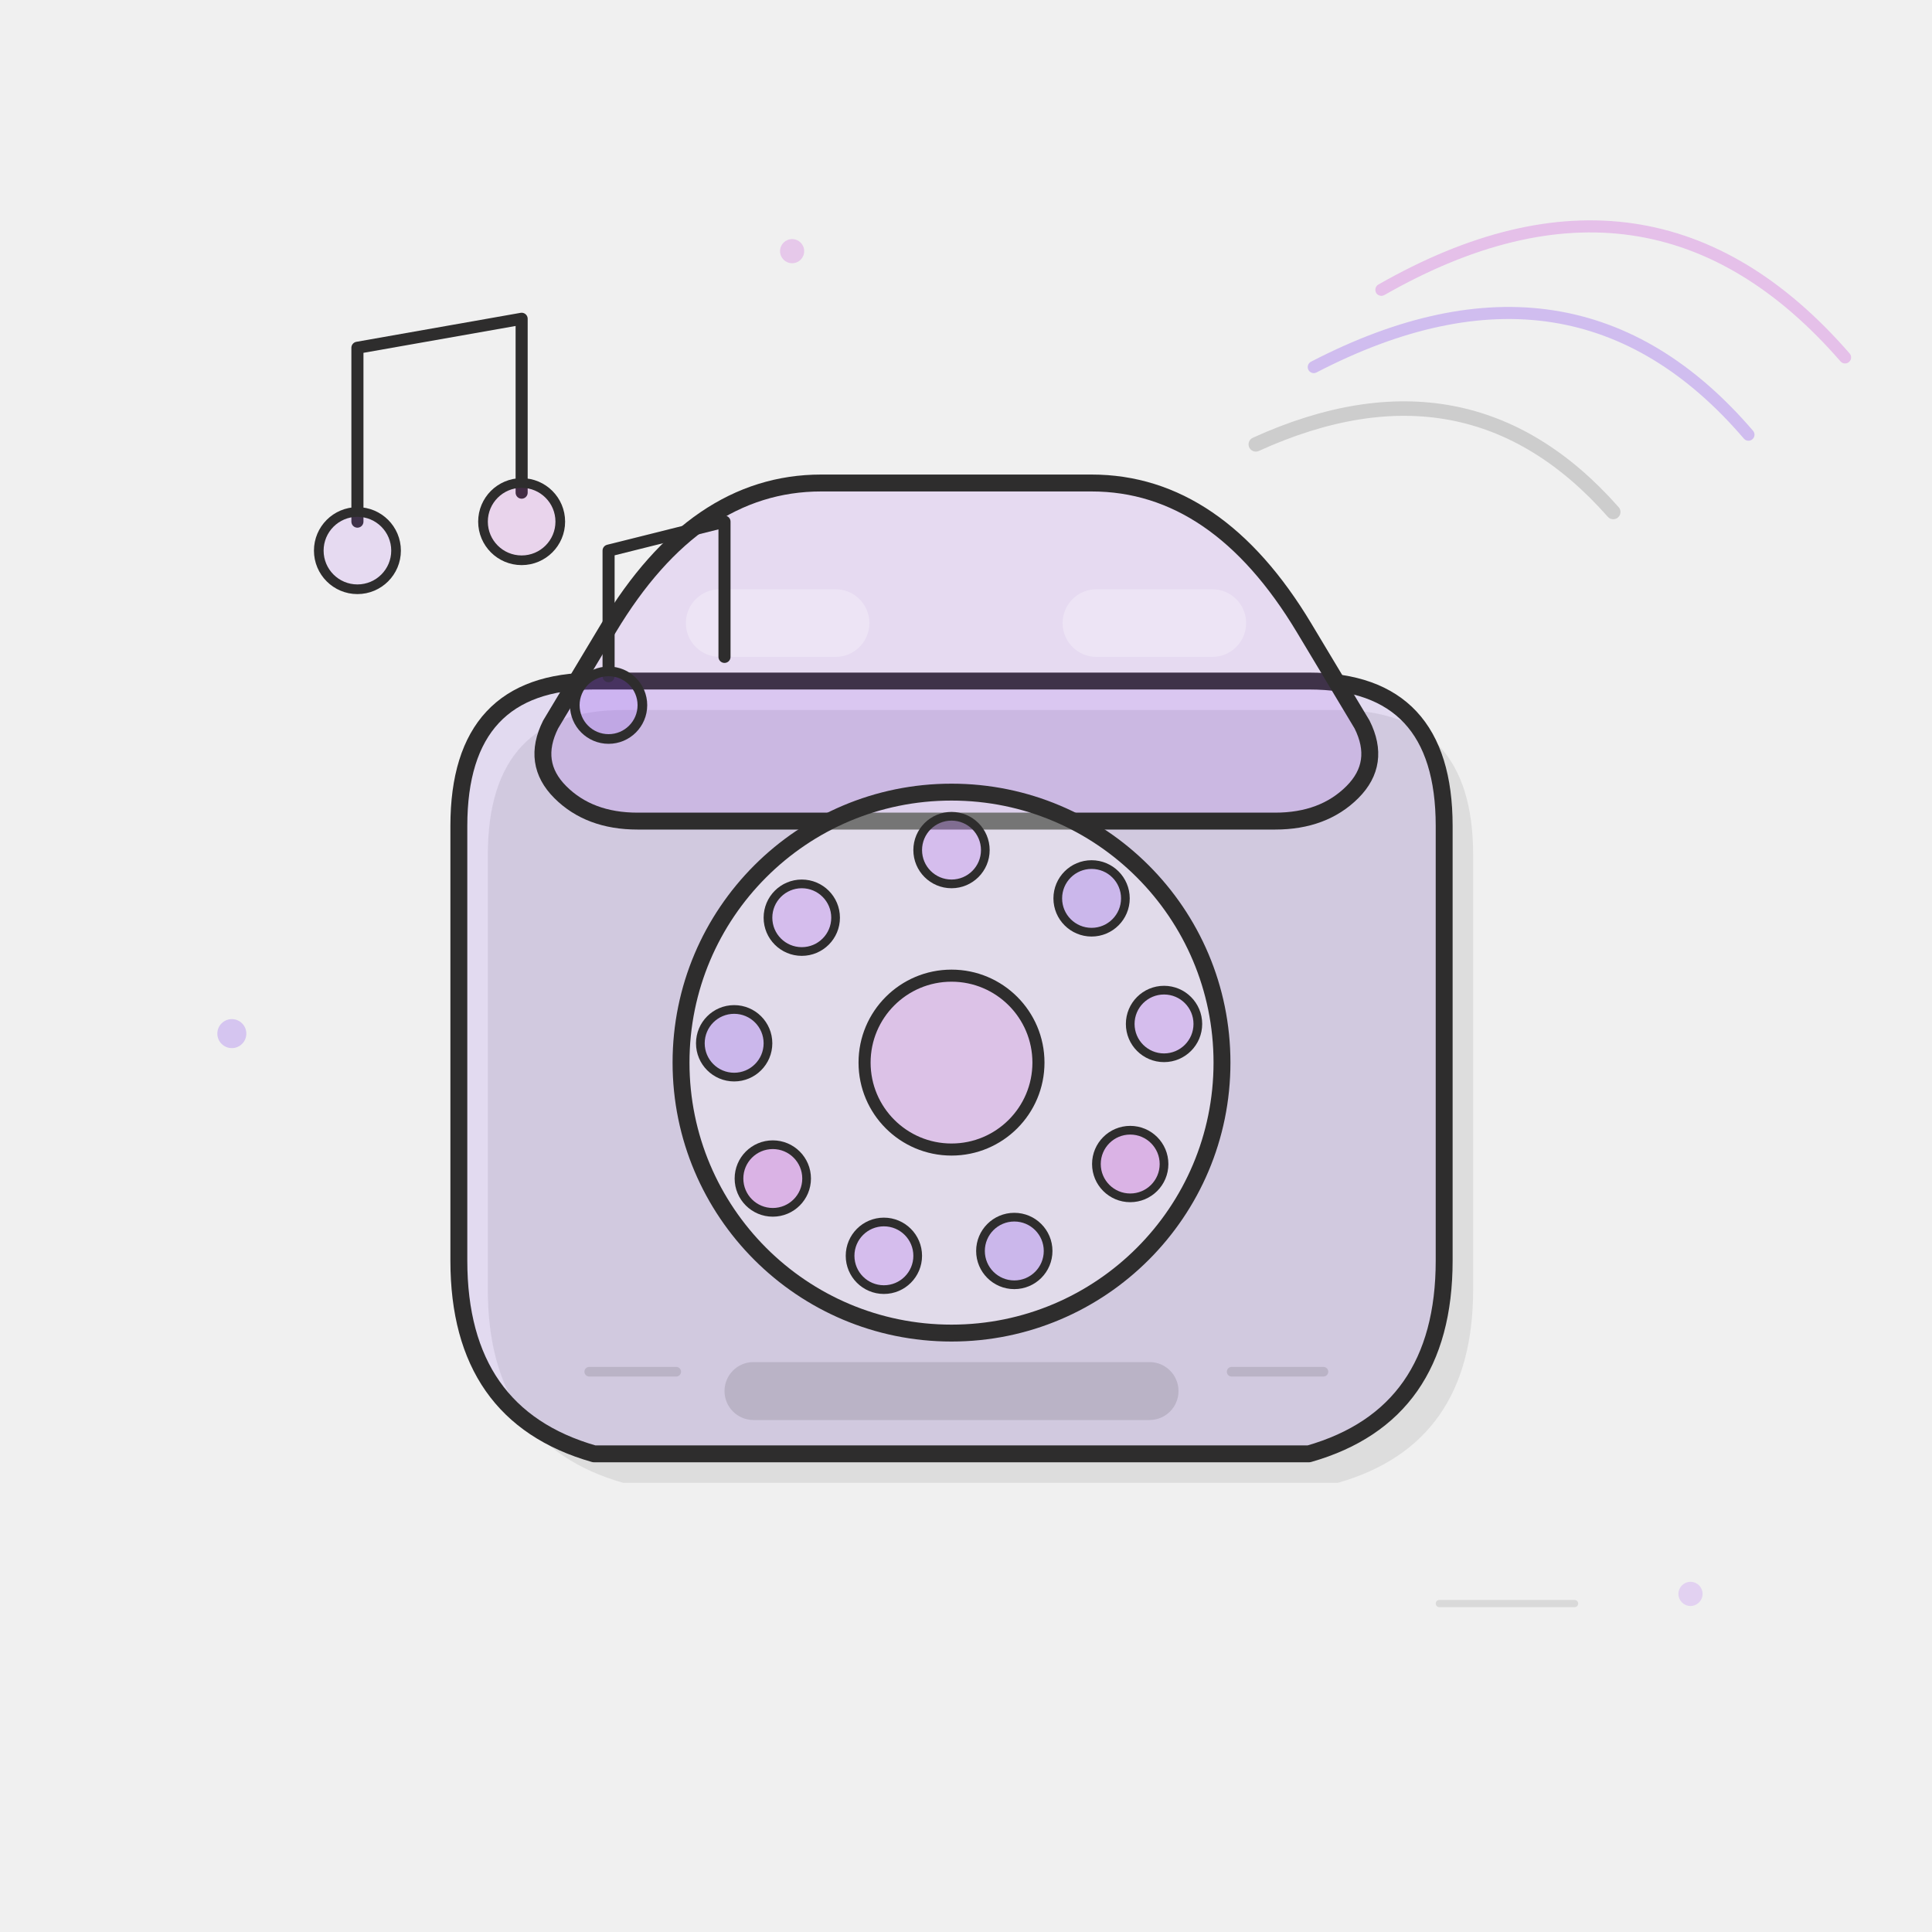
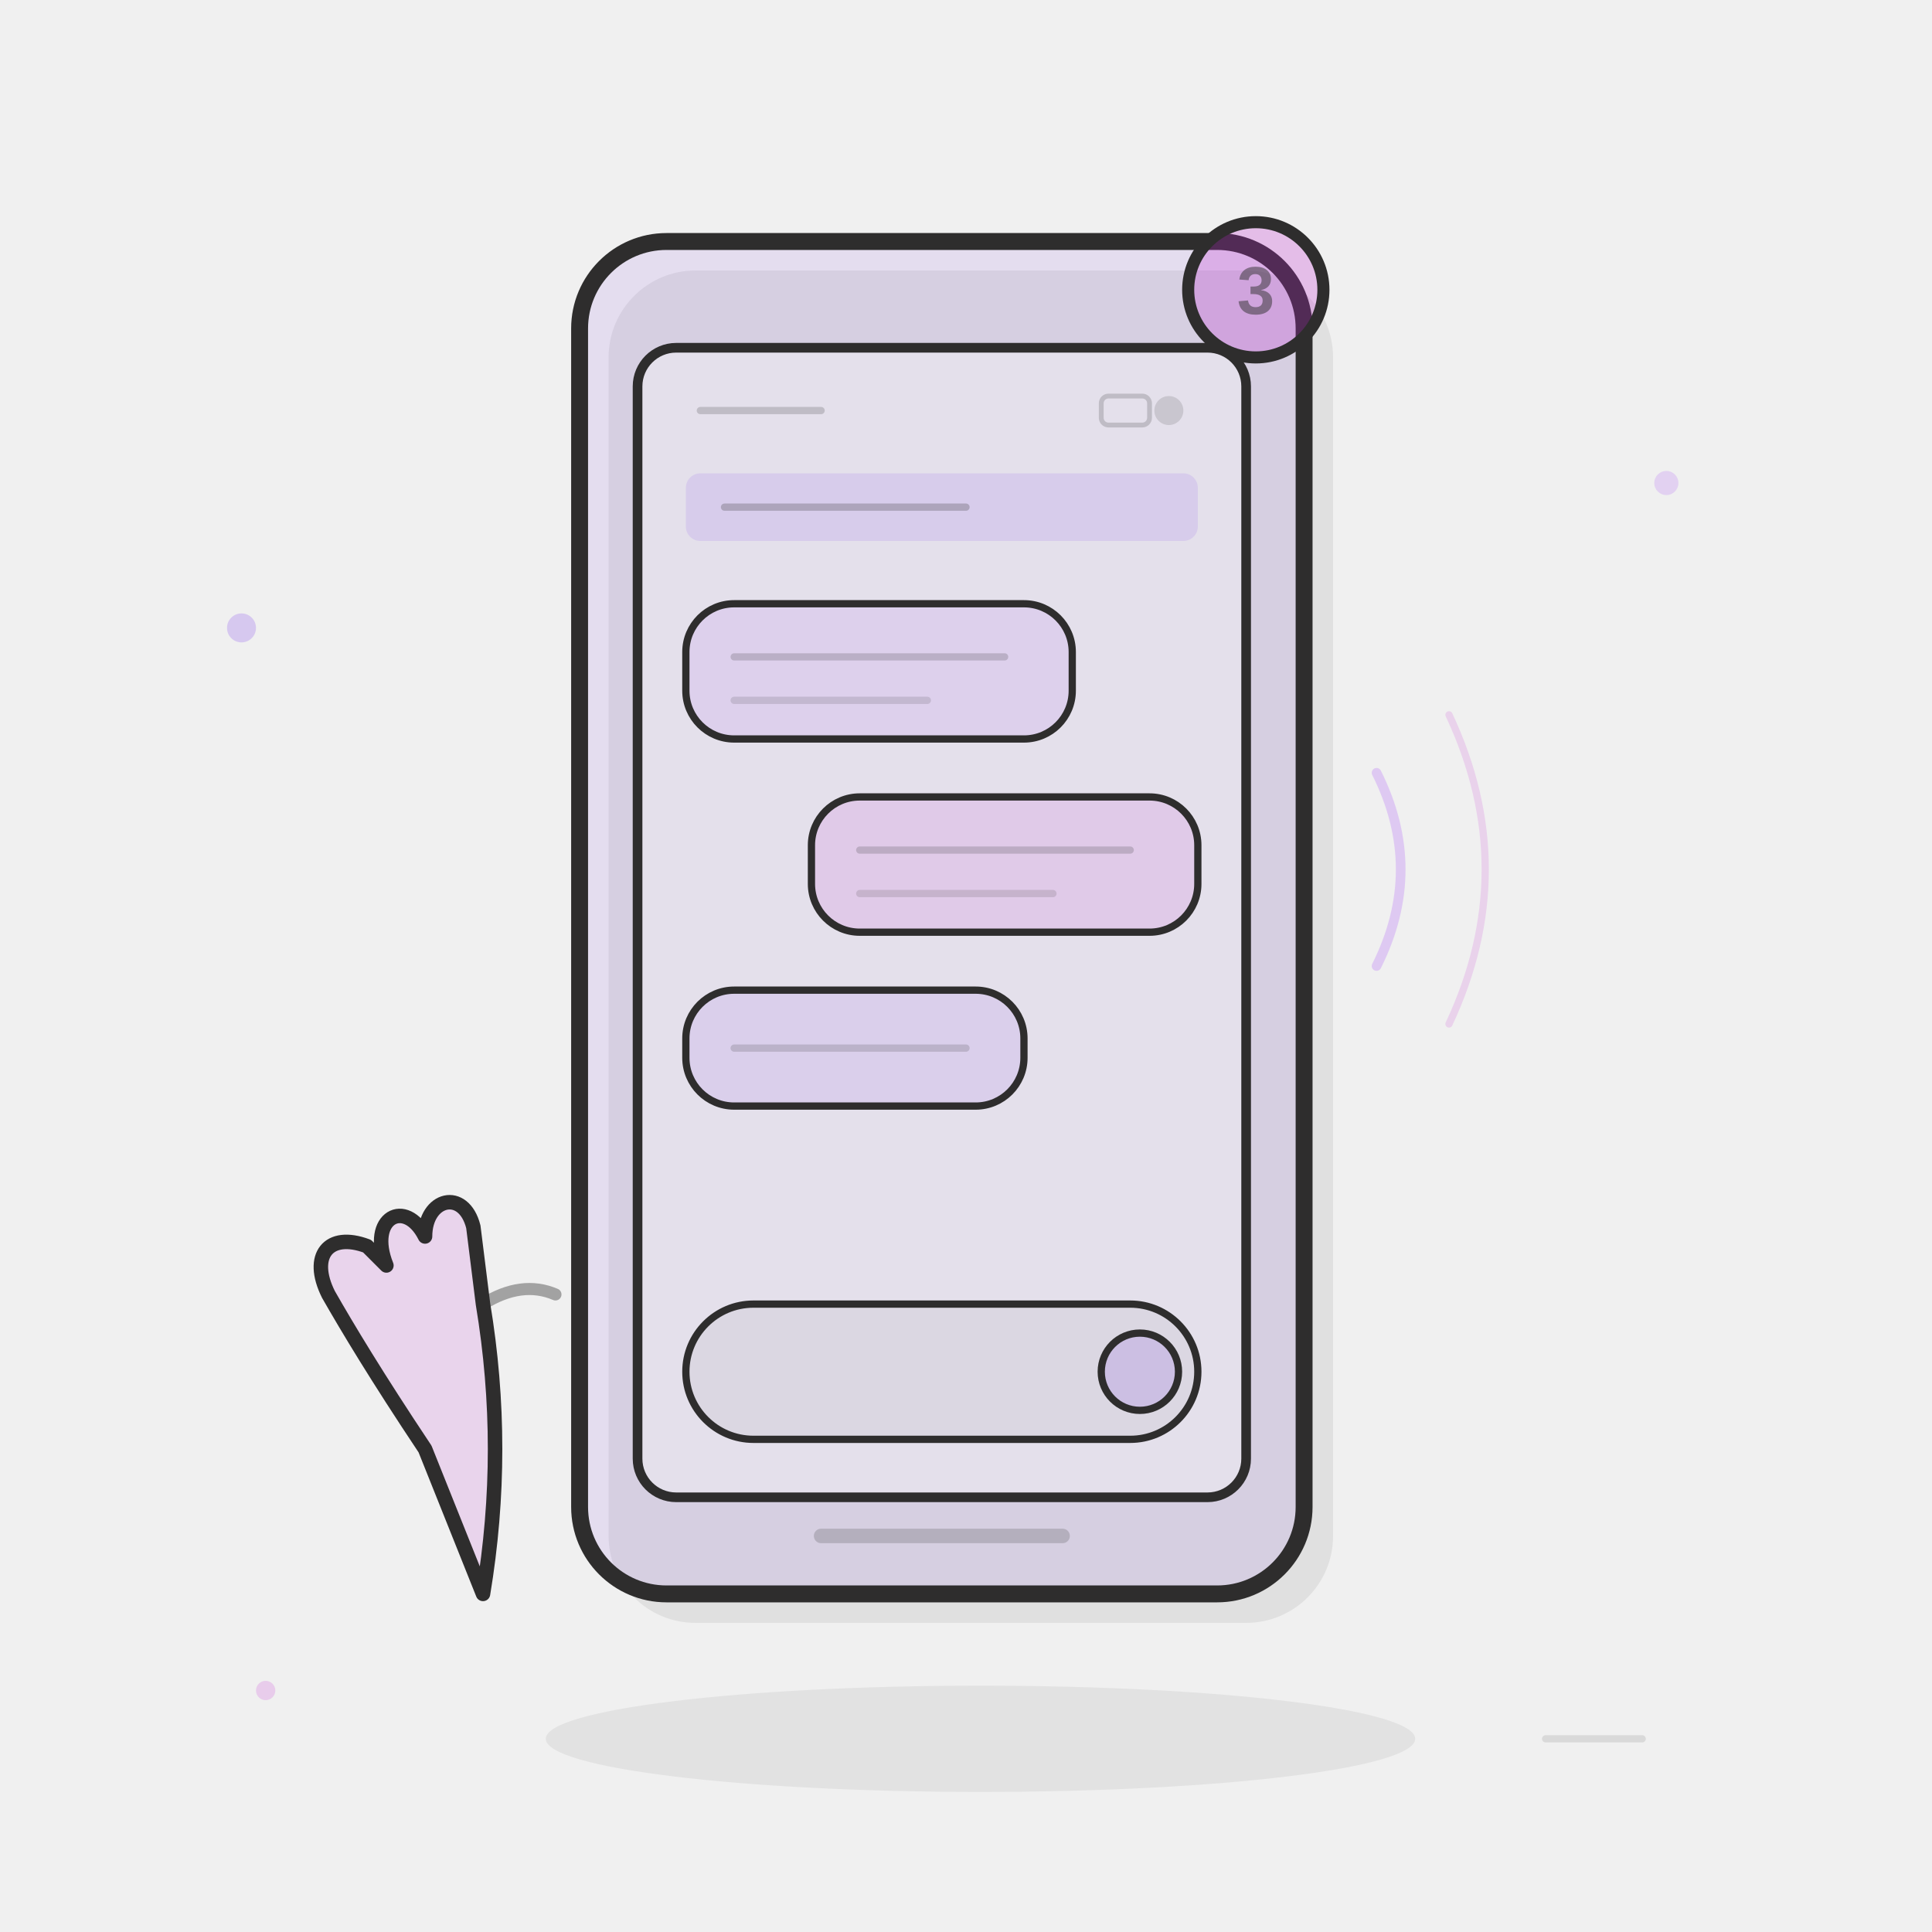
<svg xmlns="http://www.w3.org/2000/svg" viewBox="0 0 400 400" fill="none">
-   <path d="M98 174 Q98 144 126 144 H274 Q302 144 302 174 V264 Q302 296 274 304 H126 Q98 296 98 264 Z" fill="#000" opacity="0.08" transform="translate(3,3)" />
-   <path d="M95 171 Q95 141 123 141 H271 Q299 141 299 171 V261 Q299 293 271 301 H123 Q95 293 95 261 Z" stroke="#2E2D2D" stroke-width="3.5" fill="#7C3AED" fill-opacity="0.12" stroke-linejoin="round" />
-   <path d="M126 130 Q144 100 170 100 H226 Q252 100 270 130 L282 150 Q286 158 280 164 Q274 170 264 170 H132 Q122 170 116 164 Q110 158 114 150 Z" stroke="#2E2D2D" stroke-width="3.5" fill="#A855F7" fill-opacity="0.14" stroke-linejoin="round" />
-   <rect x="142" y="122" width="38" height="14" rx="7" fill="white" fill-opacity="0.28" />
-   <rect x="220" y="122" width="38" height="14" rx="7" fill="white" fill-opacity="0.28" />
-   <circle cx="197" cy="220" r="56" stroke="#2E2D2D" stroke-width="3.5" fill="white" fill-opacity="0.34" />
-   <circle cx="197" cy="220" r="18" stroke="#2E2D2D" stroke-width="2.5" fill="#C026D3" fill-opacity="0.14" />
-   <circle cx="197" cy="176" r="7" fill="#A855F7" fill-opacity="0.22" stroke="#2E2D2D" stroke-width="1.8" />
-   <circle cx="226" cy="186" r="7" fill="#7C3AED" fill-opacity="0.22" stroke="#2E2D2D" stroke-width="1.8" />
-   <circle cx="241" cy="212" r="7" fill="#A855F7" fill-opacity="0.22" stroke="#2E2D2D" stroke-width="1.8" />
-   <circle cx="234" cy="241" r="7" fill="#C026D3" fill-opacity="0.22" stroke="#2E2D2D" stroke-width="1.8" />
-   <circle cx="210" cy="259" r="7" fill="#7C3AED" fill-opacity="0.22" stroke="#2E2D2D" stroke-width="1.8" />
-   <circle cx="183" cy="260" r="7" fill="#A855F7" fill-opacity="0.22" stroke="#2E2D2D" stroke-width="1.8" />
-   <circle cx="160" cy="244" r="7" fill="#C026D3" fill-opacity="0.22" stroke="#2E2D2D" stroke-width="1.8" />
-   <circle cx="152" cy="216" r="7" fill="#7C3AED" fill-opacity="0.22" stroke="#2E2D2D" stroke-width="1.8" />
-   <circle cx="166" cy="190" r="7" fill="#A855F7" fill-opacity="0.22" stroke="#2E2D2D" stroke-width="1.8" />
-   <rect x="150" y="282" width="94" height="12" rx="6" fill="#2E2D2D" opacity="0.14" />
-   <line x1="122" y1="284" x2="140" y2="284" stroke="#2E2D2D" stroke-width="2" stroke-linecap="round" opacity="0.14" />
-   <line x1="255" y1="284" x2="274" y2="284" stroke="#2E2D2D" stroke-width="2" stroke-linecap="round" opacity="0.14" />
-   <path d="M260 92 Q304 72 334 106" stroke="#2E2D2D" stroke-width="3" fill="none" opacity="0.18" stroke-linecap="round" />
-   <path d="M272 76 Q326 48 362 90" stroke="#7C3AED" stroke-width="2.5" fill="none" opacity="0.28" stroke-linecap="round" />
-   <path d="M286 60 Q342 28 382 74" stroke="#C026D3" stroke-width="2.5" fill="none" opacity="0.24" stroke-linecap="round" />
-   <path d="M74 108 V72 L108 66 V102" stroke="#2E2D2D" stroke-width="2.5" fill="none" stroke-linecap="round" stroke-linejoin="round" />
-   <circle cx="74" cy="114" r="8" stroke="#2E2D2D" stroke-width="2" fill="#A855F7" fill-opacity="0.14" />
-   <circle cx="108" cy="108" r="8" stroke="#2E2D2D" stroke-width="2" fill="#C026D3" fill-opacity="0.14" />
-   <path d="M126 140 V114 L150 108 V136" stroke="#2E2D2D" stroke-width="2.5" fill="none" stroke-linecap="round" stroke-linejoin="round" />
-   <circle cx="126" cy="146" r="7" stroke="#2E2D2D" stroke-width="2" fill="#7C3AED" fill-opacity="0.14" />
-   <circle cx="48" cy="214" r="3" fill="#7C3AED" opacity="0.24" />
-   <circle cx="350" cy="330" r="2.5" fill="#A855F7" opacity="0.2" />
-   <circle cx="164" cy="52" r="2.5" fill="#C026D3" opacity="0.2" />
-   <line x1="298" y1="332" x2="326" y2="332" stroke="#2E2D2D" stroke-width="1.5" stroke-linecap="round" opacity="0.12" />
+   <ellipse cx="203" cy="360" rx="90" ry="11" fill="#000" opacity="0.06" />
+   <rect x="123" y="53" width="150" height="280" rx="18" fill="#000" opacity="0.07" transform="translate(3,3)" />
+   <rect x="120" y="50" width="150" height="280" rx="18" stroke="#2E2D2D" stroke-width="3.5" fill="#7C3AED" fill-opacity="0.10" />
+   <rect x="132" y="72" width="126" height="238" rx="8" stroke="#2E2D2D" stroke-width="2" fill="white" fill-opacity="0.35" />
+   <line x1="145" y1="85" x2="170" y2="85" stroke="#2E2D2D" stroke-width="1.5" stroke-linecap="round" opacity="0.2" />
+   <circle cx="242" cy="85" r="3" fill="#2E2D2D" opacity="0.15" />
+   <rect x="228" y="82" width="10" height="6" rx="1.5" stroke="#2E2D2D" stroke-width="1" opacity="0.2" />
+   <rect x="142" y="98" width="106" height="14" rx="3" fill="#7C3AED" fill-opacity="0.12" />
+   <line x1="150" y1="105" x2="200" y2="105" stroke="#2E2D2D" stroke-width="1.5" stroke-linecap="round" opacity="0.25" />
+   <rect x="142" y="125" width="80" height="28" rx="10" fill="#A855F7" fill-opacity="0.12" stroke="#2E2D2D" stroke-width="1.5" />
+   <line x1="152" y1="136" x2="208" y2="136" stroke="#2E2D2D" stroke-width="1.5" stroke-linecap="round" opacity="0.2" />
+   <line x1="152" y1="145" x2="192" y2="145" stroke="#2E2D2D" stroke-width="1.5" stroke-linecap="round" opacity="0.15" />
+   <rect x="168" y="165" width="80" height="28" rx="10" fill="#C026D3" fill-opacity="0.12" stroke="#2E2D2D" stroke-width="1.5" />
+   <line x1="178" y1="176" x2="234" y2="176" stroke="#2E2D2D" stroke-width="1.5" stroke-linecap="round" opacity="0.2" />
+   <line x1="178" y1="185" x2="218" y2="185" stroke="#2E2D2D" stroke-width="1.5" stroke-linecap="round" opacity="0.15" />
+   <rect x="142" y="205" width="70" height="24" rx="10" fill="#7C3AED" fill-opacity="0.10" stroke="#2E2D2D" stroke-width="1.5" />
+   <line x1="152" y1="217" x2="200" y2="217" stroke="#2E2D2D" stroke-width="1.5" stroke-linecap="round" opacity="0.18" />
+   <rect x="142" y="270" width="106" height="28" rx="14" stroke="#2E2D2D" stroke-width="1.5" fill="#2E2D2D" fill-opacity="0.05" />
+   <circle cx="236" cy="284" r="8" fill="#7C3AED" fill-opacity="0.15" stroke="#2E2D2D" stroke-width="1.5" />
+   <line x1="170" y1="318" x2="220" y2="318" stroke="#2E2D2D" stroke-width="3" stroke-linecap="round" opacity="0.2" />
+   <circle cx="260" cy="60" r="14" fill="#C026D3" fill-opacity="0.25" stroke="#2E2D2D" stroke-width="2.5" />
+   <text x="260" y="65" text-anchor="middle" font-family="Arial, sans-serif" font-size="14" font-weight="bold" fill="#2E2D2D" opacity="0.5">3</text>
+   <path d="M88,300 C78,285 72,275 68,268 C64,260 68,255 76,258 L80,262 C76,252 84,248 88,256 C88,248 96,246 98,254 L100,270 Q105,300 100,330 Z" stroke="#2E2D2D" stroke-width="3" fill="#C026D3" fill-opacity="0.14" stroke-linejoin="round" />
+   <path d="M100 270 Q108 265 115 268" stroke="#2E2D2D" stroke-width="2.5" fill="none" stroke-linecap="round" opacity="0.4" />
+   <path d="M285 160 Q295 180 285 200" stroke="#A855F7" stroke-width="2" fill="none" stroke-linecap="round" opacity="0.25" />
+   <path d="M300 148 Q315 180 300 212" stroke="#C026D3" stroke-width="1.5" fill="none" stroke-linecap="round" opacity="0.15" />
+   <circle cx="50" cy="130" r="3" fill="#7C3AED" opacity="0.22" />
+   <circle cx="345" cy="100" r="2.5" fill="#A855F7" opacity="0.2" />
+   <circle cx="55" cy="350" r="2" fill="#C026D3" opacity="0.18" />
+   <line x1="320" y1="360" x2="340" y2="360" stroke="#2E2D2D" stroke-width="1.5" stroke-linecap="round" opacity="0.12" />
</svg>
